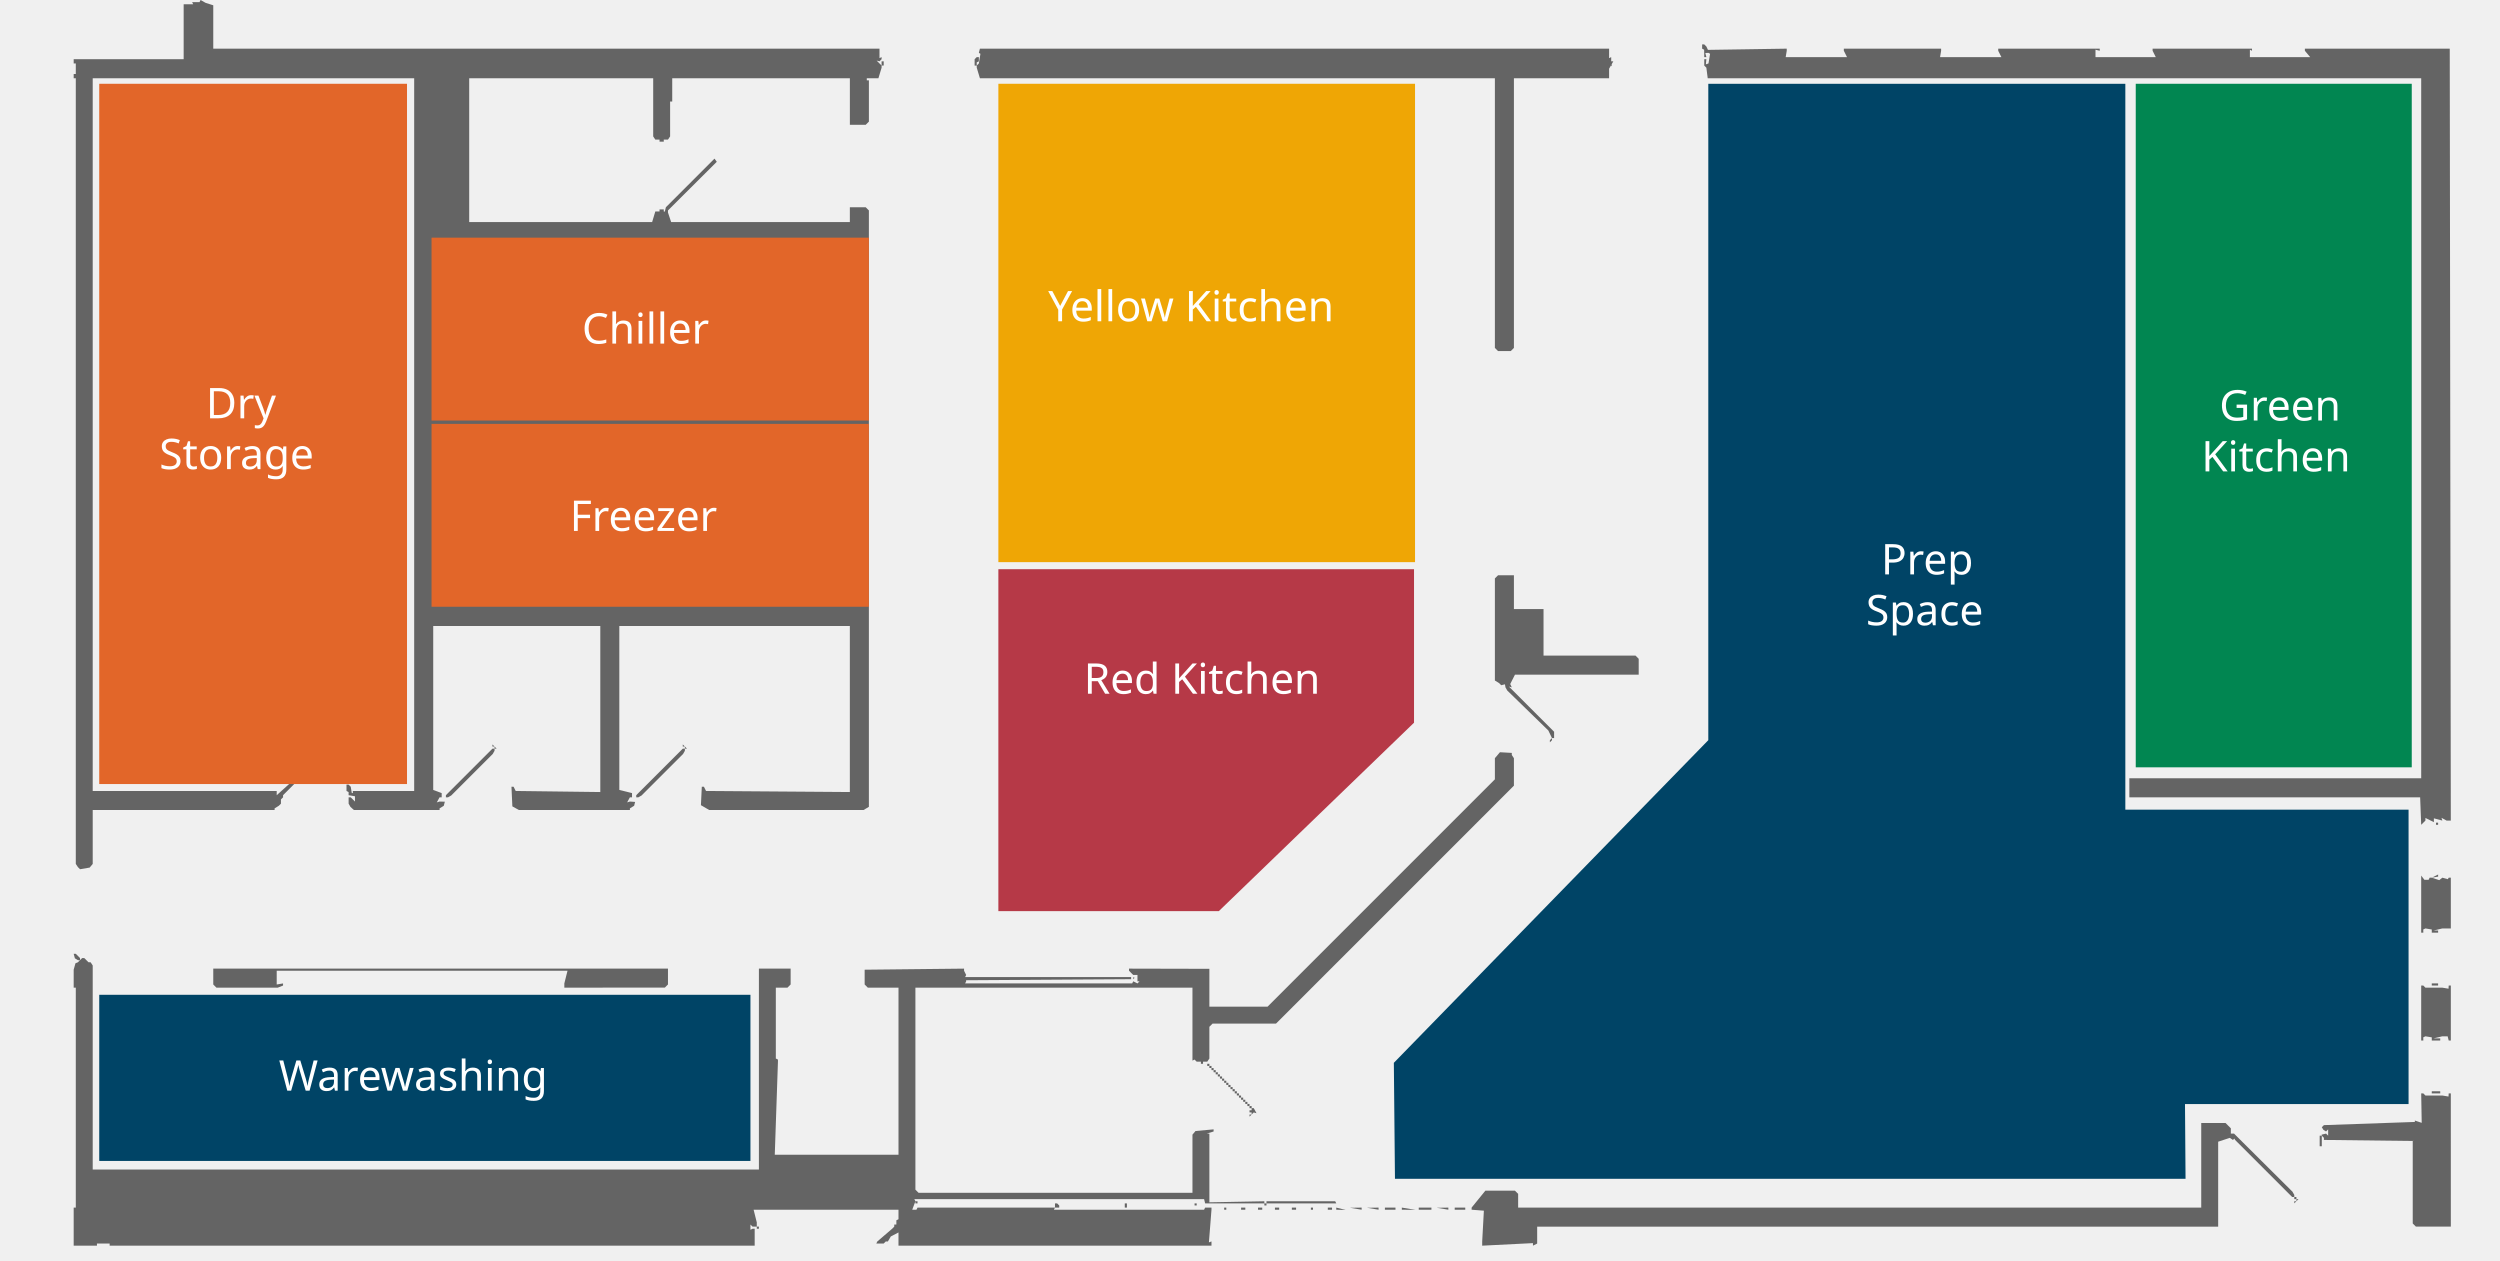
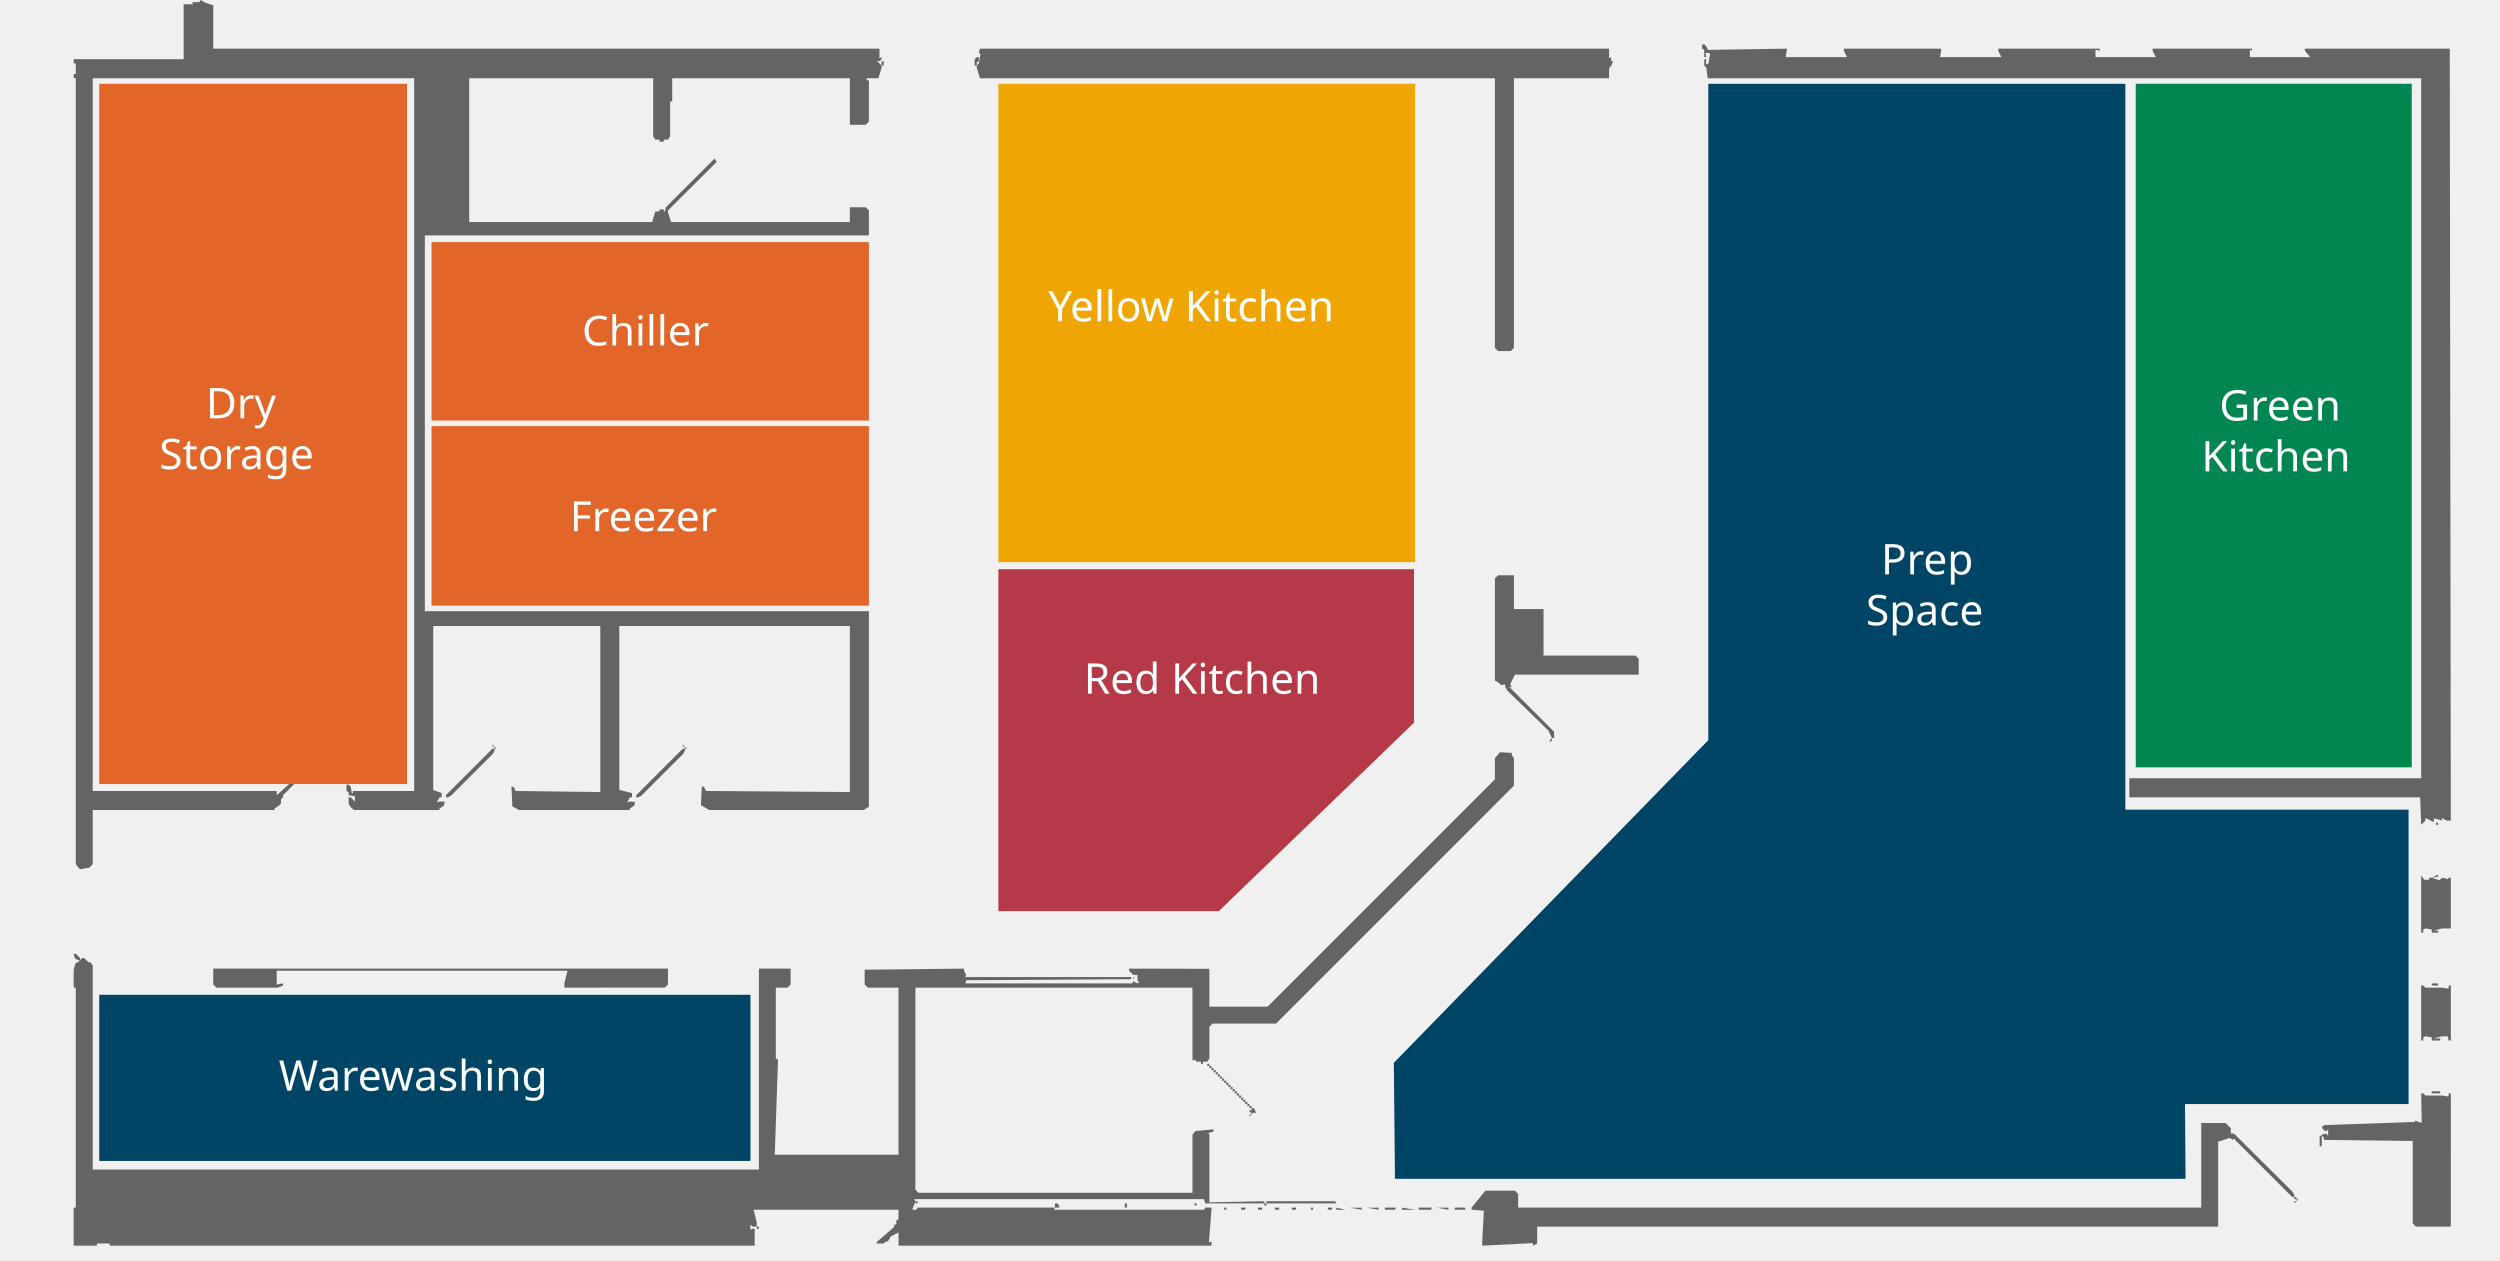
<svg xmlns="http://www.w3.org/2000/svg" version="1.1" id="Main" x="0px" y="0px" width="1121px" height="565.066px" viewBox="0 157.434 1121 565.066" enable-background="new 0 157.434 1121 565.066" xml:space="preserve">
-   <g id="environment">
-     <g id="Exterior">
-       <g id="surface59">
-         <path fill="#646464" d="M34.938,546.246l0.949,0.949l4.316-0.738l1.371-1.633V520.64h81.555v-0.723l1.898-1.172l0.949-0.949     v-1.896l0.945-0.945v-0.949l6.641-6.641l0.949-0.945v-0.949h0.945v-0.948h0.949v-0.948h0.949v-0.945h-0.949v0.945h-0.949v0.948     h-0.945v0.948h-0.949l-9.484,8.53v-1.895H41.574V192.527h144.145v319.58h-27.5v0.947h-0.477l-0.473-2.844l-0.949-0.949h-0.949     v2.846l0.938,0.477l0.012,1.422l2.848,0.474v2.37l-0.949-0.947l-0.949-0.945h-0.949v2.844l0.824,1.438l1.547,1.404h38.406v-0.723     l1.898-1.172l0.469-1.836l-2.367-0.063l-1.238,0.375l1.238-2.27h0.949v-1.898l-3.793-1.422v-73.496h74.918v74.445l-37.934-0.479     l-0.949-1.895h-0.949l0.398,8.797l2.922,1.633h49.785v-0.723l1.898-1.172l0.441-1.73l-2.34-0.168l-1.238,0.375l1.238-2.27h0.949     v-1.898l-5.691-1.422v-73.496H381.07v74.445l-64.484-0.479l-0.949-1.895h-0.949l-0.395,8.27l3.715,2.16h69.229l2.371-1.422     v-267.42l-1.424-1.426h-7.111v6.641h-80.133l-1.422-4.27v-0.945l21.887-21.809l-1.023-1.426l-0.949-0.949l0.949,0.949     l-0.949,0.949l-0.947,0.945l-0.945,0.949l-1.898,1.898l-0.948,0.945l-0.944,0.949l-1.898,1.898l-0.948,0.945l-0.944,0.949     l-2.849,2.848l-0.948,0.945l-0.945,0.949l-1.898,1.898l-0.949,0.945l-0.945,0.949l-1.898,1.898l-0.949,0.945l-0.469,1.965     l-0.477-0.066v-0.949h-1.898v0.949h-1.898l-1.422,4.742h-82.027v-64.484h82.504V218.6l0.945,1.422h1.898v0.949h1.898v-0.949     h1.895l0.949-1.422v-15.648h0.949v-10.43h79.656v20.863h7.112l1.423-1.426v-18.492h-0.949v-0.945h5.215l1.426-4.742v-0.949h0.945     v-1.898h-0.945v1.898l-0.949-0.949l-1.283-1.281l1.283,0.332l0.949-0.945v-0.949l-0.949,0.473v-4.266H95.629v-19.441     l-3.449-1.098l-2.238-1.273l-0.477,0.957l-3.32-0.008l0.477,0.949h-4.27v24.656H33.039v1.895h0.949v4.742h-0.949v1.898h0.949     V544.82L34.938,546.246z M33.039,585.125l0.535,2.004l1.363,0.844h0.949l-0.949,0.945l-1.098,0.453l-0.801,2.867v8.063h0.949     v98.621h-0.949v17.07h10.434v-0.949h5.691v0.949h289.234v-7.586h-0.949l-0.949,0.473v-2.367l0.949,0.945h1.895v0.949h0.949     v-0.949h-0.949v-1.895l-1.422-5.691h64.961v4.27l-0.949,0.475v1.896h-0.947v0.945l-0.949,0.949l-6.637,5.689l-0.475,0.953     l3.316-0.008l0.949-0.945h0.947l1.293-2.223l3.449-1.809v5.93l140.349-0.004v-1.896l-1.155,0.426l1.155-14.65v-0.949h-2.845     l-0.473,0.949H472.58l0.477-0.949h1.896v-0.945l-0.949-0.947h-0.945v1.895h-61.641l-0.477,0.949h-1.896l1.422-3.793v0.949h0.949     v-0.949h-0.949l-0.477-0.949h129.922l0.473,1.898h26.551v0.947h0.949v-0.947h31.297l-0.477-0.949h-30.82v0.949h-0.949v-0.949     l-24.65,0.473v-30.814h-1.16l3.055-0.949v-0.949l-8.107,0.738l-1.375,1.633v26.078H411.891l-1.422-1.422v-90.563h124.229v32.716     l0.947-0.474l0.949,0.945h1.896v0.949h0.947v-0.949h1.898l0.949-1.422v-14.225l1.422-1.422h28.449L678.84,509.734v-12.328     l-0.949-1.422v-0.949l-5.322-0.301l-2.264,2.672v9.482L568.363,608.832h-26.078v-16.98l-36.039-0.086v0.945l1.896,1.898h1.896     v2.844h0.949l-0.949,0.949l-1.896-0.949l-0.473,0.949h-74.918l0.473-0.949l-0.064-0.479l74.035-0.469v-0.949h-74.441l0.473-0.947     l-0.943-1.898v-0.945l-44.574,0.484v6.625l1.426,1.426h13.75v74.914h-55.477l1.422-41.727v-0.945l-0.949-0.477V600.3h5.215     l1.426-1.426v-7.109h-14.227v90.091H41.574v-91.513l-0.945-1.426H39.68l-0.949-0.945l-0.949-0.948h-0.945l-0.949,0.948v-0.948     l-1.898-1.897L33.039,585.125L33.039,585.125z M37.781,545.297l-0.473-0.949h-1.422l0.949,0.949l-0.477,0.949h2.371     L37.781,545.297z M37.781,589.867l-0.613-0.613l-0.332,0.613l-0.477,0.949h2.371L37.781,589.867z M39.68,192.527v-1.898h-3.793     v1.898H39.68z M83.301,190.629v-4.742h-0.949v4.742H83.301z M88.992,160.285v-0.949h-0.949v0.949H88.992z M126.922,599.352     v-0.947l-2.844,0.473v-6.164h130.395l-1.426,5.691v1.896l45.074-0.031l1.395-1.395v-7.109H95.629v7.109l1.422,1.426h27.504     L126.922,599.352z M125.027,515.898h0.949l-0.949-0.945h-0.949l-0.656,0.371l0.656,1.521L125.027,515.898z M199.945,514.004     v0.949h0.945l1.441-0.824l18.602-18.602l0.82-1.438v-0.949h0.949l-1.898-1.896v0.949h0.949v0.947h-0.949l-0.945,0.949     l-0.949,0.945l-1.898,1.896l-0.945,0.949l-0.949,0.945l-2.848,2.848l-0.945,0.949l-0.949,0.945l-1.898,1.896l-0.945,0.949     l-0.949,0.945l-1.898,1.896l-0.945,0.949l-0.949,0.945l-1.898,1.896L199.945,514.004z M202.789,192.527h-8.535v64.484h8.535     V192.527z M231.238,512.105l-0.949,0.947L231.238,512.105z M231.238,514.953l-0.949,0.473v1.586L231.238,514.953z      M231.238,514.953l0.949-0.949L231.238,514.953z M285.293,514.004v0.949h0.945l1.441-0.824l18.602-18.602l0.818-1.438v-0.949     h0.949l-1.896-1.896v0.949h0.947v0.947h-0.947l-0.945,0.949l-0.949,0.945l-1.898,1.896l-0.945,0.949l-0.949,0.945l-1.898,1.896     l-0.945,0.949l-0.949,0.949l-0.949,0.945l-1.898,1.896l-0.945,0.949l-0.949,0.945l-1.898,1.896l-0.945,0.949l-0.949,0.945     l-1.898,1.896L285.293,514.004z M297.621,220.027v-0.949l1.281-1.281l-3.18,1.281v0.949H297.621z M297.621,253.219v-0.949h-1.898     v0.949l-0.375,1.238L297.621,253.219z M316.586,512.105l-0.949,0.947L316.586,512.105z M316.586,514.953l-0.949-0.479v2.535     L316.586,514.953z M316.586,514.953l0.949-0.949L316.586,514.953z M387.707,265.547H194.254v81.555h193.453V265.547z      M387.707,348.047H194.254v81.555h193.453V348.047z M402.883,683.75H41.574v15.172h361.309V683.75z M405.727,625.902v-3.793     h-0.947v3.793H405.727z M407.625,634.598v-1.107h-2.848v2.055L407.625,634.598z M431.332,594.609l-0.949-0.949v4.742l0.949-0.949     l0.949-0.945l-0.457-1.77L431.332,594.609z M437.02,183.992v2.844h0.949v0.949l1.422,4.742h230.914v120.906l1.422,1.426h5.691     l1.422-1.426V192.527h42.676v-4.27l1.896-3.32h-0.949v-1.895l-0.945,0.473v-4.266H439.391l-0.473,1.895l0.711,0.41l-0.711,4.332     l-0.949,0.949l-0.008-1.422l0.957-0.477v-1.895h-0.949L437.02,183.992z M504.352,697.027v1.895h0.949v-1.895H504.352z      M508.145,595.559v0.949l0.613-0.613L508.145,595.559z M510.988,594.609l-0.613-0.613l-0.336,0.613H510.988v2.844l1.215,0.395     L510.988,594.609z M535.645,697.027v0.947h0.949v-0.947H535.645z M539.438,631.594l-0.473-0.949h-1.422l0.945,0.949v1.896h0.947     L539.438,631.594L539.438,631.594z M539.438,665.734l-0.473-0.949h-1.59L539.438,665.734l0.949,0.943L539.438,665.734z      M541.336,634.438v0.949h0.949v0.949h0.945v0.949h0.947v0.943h0.949v0.949h0.949v0.949h0.943v0.949h0.949v0.943h0.949v0.949     h0.949v0.949h0.943v0.949h0.949v0.943h0.949v0.949h0.949v0.949h0.947v0.948h0.945v0.944h0.949v0.949h0.948v0.949h0.948v0.948     h0.945v0.948h0.949v0.945h0.947v0.948h-0.947v0.948h0.947v0.949h-0.947v0.945l0.947-0.945l0.949-0.949l1.238,0.371l-1.238-2.27     h-0.949V653.4h-0.947v-0.949h-0.949v-0.948h-0.945v-0.949h-0.948v-0.948H556.5v-0.945h-0.949v-0.948h-0.945v-0.949h-0.947v-0.948     h-0.949v-0.945h-0.949v-0.948h-0.949v-0.948h-0.943v-0.949h-0.949v-0.944h-0.949v-0.949h-0.949v-0.948h-0.943v-0.949h-0.949     v-0.944h-0.949v-0.948h-0.947v-0.949h-0.945v-0.949L541.336,634.438L541.336,634.438z M548.922,698.922v0.949h0.949v-0.949     H548.922z M556.508,698.922v0.949h1.898v-0.949H556.508z M562.199,656.25l-0.949-0.949v0.949H562.199z M564.094,698.922v0.949     h1.898v-0.949H564.094z M571.68,698.922v0.949h1.898v-0.949H571.68z M579.266,698.922v0.949h1.898v-0.949H579.266z      M587.801,698.922v0.949h0.949v-0.949H587.801z M595.387,698.922v0.949h1.898v-0.949H595.387z M599.184,698.922v0.949     l4.256,0.109L599.184,698.922z M610.563,699.871v-0.949L605.34,699L610.563,699.871z M618.148,699.871v-0.949L612.926,699     L618.148,699.871z M620.992,698.922v0.949h4.742v-0.949H620.992z M628.578,698.922v0.949l6.16,0.074L628.578,698.922z      M641.855,699.871v-0.949h-5.691v0.949H641.855z M649.441,699.871v-0.949L644.219,699L649.441,699.871z M652.289,698.922v0.949     h4.738v-0.949H652.289z M659.875,698.922v0.949l5.492,0.434l-0.75,13.793v1.896l22.758-1.143v1.143l1.895-0.949v-7.586h305.359     v-38.09l5.215-1.719l1.422,0.93l0.613-0.613l0.336,0.613l0.945,0.949l0.949,0.943l6.641,6.643l0.945,0.947l0.947,0.945     l1.898,1.898l0.945,0.949l0.947,0.943l10.436,10.436l0.943,0.947h0.949v0.945h0.949v0.949h-0.949v0.949l1.898-1.898h-0.949     v-0.945h-0.949v-0.947l-0.818-1.441l-26.207-26.059h-1.424v-2.371l-2.369-2.371h-10.906v37.93h-306.3v-6.164l-1.428-1.422     h-13.271L659.875,698.922z M672.203,463.742l0.945,0.949l1.676-0.418l0.223,1.365l0.82,1.438l18.414,17.918l1.629,3.402     l-0.949,0.947v0.949l0.949-0.949v-0.947h0.949v-2.846l-6.643-6.641l-0.947-0.945l-0.945-0.949l-1.898-1.896l-0.947-0.945     l-0.945-0.949l-7.922-7.922l1.279,0.336l-0.711-1.486l2.135-4.203h55.477v-7.113l-1.422-1.422h-41.25v-20.863H678.84V415.38     h-7.113l-1.422,1.422v45.771L672.203,463.742z M675.047,462.793l-0.613-0.613l-0.336,0.613l1.285,1.285L675.047,462.793z      M675.996,495.984h-2.848v0.947h2.848V495.984z M675.996,696.078h-5.691v2.844h5.691V696.078z M722.461,184.938h-0.945     l-1.283,1.285l1.283-0.336l1.281,1.285L722.461,184.938z M763.238,177.352v1.898l0.895,0.469l0.055,3.324h0.949l-0.473-1.852     l1.422-0.047l0.711,0.41l-0.711,4.332l-1.18,0.414l0.229-2.309h-0.949v2.844l0.949,0.949l0.604,4.742h319.926v313.891H954.797     v8.535h130.396l0.473,12.328l1.896-1.898v-1.184l3.793,1.895v-1.719l3.793,1.008l-0.375-1.242l2.271,1.242h1.896l-0.473-346.133     h-64.961v0.949l2.371,2.844h-27.027v-3.32l0.949,0.477v-0.949h-44.57v0.949l1.422,2.844h-27.025v-3.32l1.896,0.477v-0.949h-45.52     v0.949l1.422,2.844h-27.5l0.473-2.844v-0.949h-43.621v0.949l1.424,2.844h-27.5l0.473-2.844v-0.949l-35.336,0.547l-0.699-1.496     l-0.949-0.949L763.238,177.352L763.238,177.352z M803.07,184.938l22.758,0.477v-1.078l-22.758-0.344l-2.85,0.945l-1.279,1.285     l1.279-0.336l2.85,0.949l22.758,0.473v-1.074l-22.758-0.348l-1.285-1.281L803.07,184.938z M827.723,184.938l-0.607-0.609     l-0.336,0.609v0.949l1.279,1.285l-0.336-1.285l0.613-0.613L827.723,184.938z M827.723,187.785h-26.551v2.844h26.551V187.785z      M869.449,185.887v-0.949H868.5v0.949H869.449z M872.297,184.938l22.758,0.477v-1.047l-22.758-0.375l-1.516,0.281l1.516,2.563     l22.758,0.473v-1.047l-22.758-0.375l-1.285-1.281L872.297,184.938z M896.953,184.938l-0.949-0.945v2.844l0.949-0.949l0.609-0.613     L896.953,184.938z M896.953,187.785h-26.555v2.844h26.555V187.785z M940.574,184.938l-0.949-0.945v2.844l0.949-0.949h0.949     v-0.949L940.574,184.938L940.574,184.938z M941.523,184.938l22.758-0.473v-0.949L941.523,184.938z M941.523,185.887l-0.479,0.949     h23.234v-0.543L941.523,185.887z M966.18,183.992h-0.947v2.844h0.947V183.992z M966.18,187.785h-26.555v2.844h26.555V187.785z      M999.367,663.836h-0.945v1.898h0.945V663.836z M1009.801,183.992h-0.949v2.844h0.949V183.992z M1033.508,183.992h-22.758v0.945     h22.758V183.992z M1033.508,185.887h-22.758v0.949h22.758V185.887z M1035.406,183.992h-0.949v2.844h0.949V183.992z      M1035.406,187.785h-26.557v2.844h26.557V187.785z M1040.145,666.68v4.742h0.949v-4.742l0.949,0.949v0.949l39.828,0.473v36.984     l1.422,1.422h15.656l-0.008-59.742h-0.949l-0.082,1.414l-2.762-0.465h-7.588l-0.947-0.949h-0.949l0.229,13.195l-3.072-1.027     v0.633l-40.777,1.422l-0.949,0.949l0.729,1.172l1.172,0.729l0.943-0.949v2.844l-0.943-0.943l-1.98,0.465l0.082,0.479     L1040.145,666.68L1040.145,666.68z M1085.664,550.039v25.604h0.949l-0.023-1.426l0.973-0.473l2.846,0.473v1.426h2.844v-0.947     h-2.117l4.018-0.949h3.793v-22.758h-0.949l-0.391,0.68l-2.453-0.68l-1.396,1.107l-3.348-1.107l2.844-0.479v-0.943l-2.844,1.422     h-0.949l-0.473,0.943h-1.898L1085.664,550.039z M1085.664,599.352v24.656h0.949l-0.023-1.426l0.973-0.473l2.846,0.477v1.422     h3.793v-0.949h-3.066l4.018-0.947l2.369,0.004l0.475,1.895h0.949v-24.654h-0.949l-0.078,1.412l-2.766-0.465h-7.588l-0.947-0.947     h-0.951v-0.004H1085.664z M1093.25,598.402h-2.844v0.947h2.844V598.402z M1094.199,646.766h-3.793v0.949h3.793V646.766z      M1093.25,526.332h-0.945v0.949h0.945V526.332z M1097.043,192.527v-1.898h-9.48v1.898H1097.043z" />
-       </g>
-     </g>
+   <g>
+     <rect x="571.68" y="698.922" fill="#646464" width="1.898" height="0.949" />
+     <rect x="587.801" y="698.922" fill="#646464" width="0.949" height="0.949" />
+     <rect x="595.387" y="698.922" fill="#646464" width="1.898" height="0.949" />
+     <polygon fill="#646464" points="307.1,494.089 307.1,493.14 306.152,493.14 305.207,494.089 304.258,495.034 302.36,496.931    301.415,497.88 300.466,498.825 298.568,500.722 297.623,501.671 296.674,502.62 295.725,503.565 293.827,505.462 292.882,506.411    291.933,507.356 290.035,509.253 289.09,510.202 288.141,511.147 286.243,513.044 285.293,514.004 285.293,514.953    286.238,514.953 287.679,514.129 306.281,495.527  " />
+     <rect x="566.936" y="697.027" fill="#646464" width="0.949" height="0.947" />
+     <rect x="564.094" y="698.922" fill="#646464" width="1.898" height="0.949" />
+     <rect x="548.922" y="698.922" fill="#646464" width="0.949" height="0.949" />
+     <rect x="556.508" y="698.922" fill="#646464" width="1.898" height="0.949" />
+     <polygon fill="#646464" points="508.145,596.508 508.758,595.895 508.145,595.559  " />
+     <rect x="410.467" y="696.078" fill="#646464" width="0.949" height="0.949" />
+     <polygon fill="#646464" points="567.885,696.078 567.885,697.027 599.182,697.027 598.705,696.078  " />
+     <rect x="504.352" y="697.027" fill="#646464" width="0.949" height="1.895" />
+     <polygon fill="#646464" points="542.285,696.551 542.285,665.736 541.125,665.736 544.18,664.787 544.18,663.838 536.072,664.576    534.697,666.209 534.697,692.287 411.891,692.287 410.469,690.865 410.469,600.302 534.697,600.302 534.697,633.018    535.645,632.544 536.594,633.489 538.488,633.489 538.488,633.49 538.49,633.49 538.49,634.438 539.438,634.438 539.438,633.489    541.336,633.489 542.285,632.067 542.285,617.843 543.707,616.421 572.156,616.421 678.84,509.734 678.84,497.406 677.891,495.984    677.891,495.035 672.568,494.734 670.305,497.406 670.305,506.889 568.363,608.832 542.285,608.832 542.285,591.852    506.246,591.766 506.246,592.711 508.143,594.609 510.039,594.609 510.039,597.453 510.988,597.453 510.039,598.402    508.143,597.453 507.67,598.402 432.752,598.402 433.225,597.453 433.16,596.975 507.195,596.506 507.195,595.557 432.754,595.557    433.227,594.609 432.283,592.711 432.283,591.766 387.709,592.25 387.709,598.875 389.135,600.301 402.885,600.301    402.885,675.215 347.408,675.215 348.83,633.488 348.83,632.543 347.881,632.066 347.881,600.3 353.096,600.3 354.521,598.874    354.521,591.765 340.295,591.765 340.295,681.855 41.574,681.855 41.574,590.343 40.629,588.917 39.68,588.917 38.731,587.972    37.782,587.023 36.837,587.023 35.888,587.972 35.888,587.023 33.99,585.126 33.039,585.126 33.574,587.129 34.937,587.973    35.886,587.973 34.937,588.918 33.839,589.371 33.038,592.238 33.038,600.301 33.987,600.301 33.987,698.922 33.038,698.922    33.038,715.992 43.472,715.992 43.472,715.043 49.163,715.043 49.163,715.992 338.397,715.992 338.397,708.406 337.448,708.406    336.499,708.879 336.499,706.512 337.448,707.457 339.343,707.457 339.343,705.563 337.921,699.871 402.882,699.871    402.882,704.141 401.933,704.615 401.933,706.512 400.985,706.512 400.985,707.457 400.036,708.406 393.399,714.096    392.925,715.049 396.241,715.041 397.19,714.096 398.138,714.096 399.431,711.873 402.88,710.064 402.88,715.994 543.229,715.99    543.229,714.094 542.073,714.52 543.229,699.869 543.229,698.92 540.384,698.92 539.911,699.869 472.58,699.869 473.056,698.922    411.418,698.922 410.941,699.871 409.045,699.871 410.467,696.078 409.99,695.129 539.912,695.129 540.385,697.027    566.936,697.027 566.936,696.078  " />
+     <rect x="535.645" y="697.027" fill="#646464" width="0.949" height="0.947" />
+     <polygon fill="#646464" points="474.953,697.975 474.004,697.027 473.059,697.027 473.059,698.92 474.953,698.92  " />
+     <rect x="473.056" y="698.92" fill="#646464" width="0.002" height="0.002" />
+     <rect x="339.343" y="707.457" fill="#646464" width="0.949" height="0.949" />
+     <polygon fill="#646464" points="33.039,585.126 33.039,585.126 33.039,585.125  " />
+     <polygon fill="#646464" points="306.152,491.243 306.152,492.192 307.1,492.192 307.1,493.14 308.049,493.14  " />
+     <polygon fill="#646464" points="1098.945,550.988 1097.996,550.988 1097.605,551.668 1095.152,550.988 1093.756,552.096    1090.408,550.988 1089.459,550.988 1088.986,551.932 1087.088,551.932 1085.664,550.039 1085.664,575.643 1086.613,575.643    1086.59,574.217 1087.563,573.744 1090.408,574.217 1090.408,575.643 1093.252,575.643 1093.252,574.695 1091.135,574.695    1095.152,573.746 1098.945,573.746  " />
+     <polygon fill="#646464" points="764.188,183.043 765.137,183.043 764.664,181.191 766.086,181.144 766.797,181.554    766.086,185.886 764.906,186.3 765.135,183.991 764.186,183.991 764.186,186.835 765.135,187.784 765.738,192.526    1085.664,192.526 1085.664,506.417 954.797,506.417 954.797,514.952 1085.193,514.952 1085.666,527.28 1087.563,525.382    1087.563,524.198 1091.355,526.093 1091.355,524.374 1095.148,525.382 1094.773,524.14 1097.045,525.382 1098.941,525.382    1098.469,179.249 1033.508,179.249 1033.508,180.198 1035.879,183.042 1008.852,183.042 1008.852,179.722 1009.801,180.199    1009.801,179.25 965.23,179.25 965.23,180.199 966.652,183.043 939.627,183.043 939.627,179.723 941.523,180.2 941.523,179.251    896.004,179.251 896.004,180.2 897.426,183.044 869.926,183.044 870.398,180.2 870.398,179.251 826.777,179.251 826.777,180.2    828.201,183.044 800.701,183.044 801.174,180.2 801.174,179.251 765.838,179.798 765.139,178.302 764.189,177.353 763.238,177.352    763.238,179.25 764.133,179.719  " />
+     <rect x="1092.305" y="526.332" fill="#646464" width="0.945" height="0.949" />
+     <polygon fill="#646464" points="694.961,490.294 695.91,489.345 695.91,488.397 694.961,489.345  " />
+     <rect x="1090.406" y="598.402" fill="#646464" width="2.844" height="0.947" />
+     <polygon fill="#646464" points="1093.252,549.566 1090.408,550.988 1093.252,550.51  " />
+     <rect x="1090.406" y="646.766" fill="#646464" width="3.793" height="0.949" />
+     <polygon fill="#646464" points="1097.521,622.115 1097.996,624.01 1098.945,624.01 1098.945,599.355 1097.996,599.355    1097.918,600.768 1095.152,600.303 1087.564,600.303 1086.617,599.355 1085.666,599.355 1085.666,599.352 1085.664,599.352    1085.664,624.008 1086.613,624.008 1086.59,622.582 1087.563,622.109 1090.408,622.586 1090.408,624.008 1094.201,624.008    1094.201,623.059 1091.135,623.059 1095.152,622.111  " />
+     <polygon fill="#646464" points="692.119,430.552 678.84,430.552 678.84,415.38 671.727,415.38 670.305,416.802 670.305,462.573    672.203,463.742 673.148,464.691 674.824,464.273 675.047,465.639 675.867,467.077 694.281,484.995 695.91,488.397    696.859,488.397 696.859,485.552 690.217,478.911 689.27,477.966 688.324,477.017 686.426,475.12 685.479,474.175 684.533,473.226    676.611,465.304 677.891,465.64 677.18,464.153 679.314,459.95 734.791,459.95 734.791,452.837 733.369,451.415 692.119,451.415     " />
+     <polygon fill="#646464" points="437.969,187.785 439.391,192.527 670.305,192.527 670.305,313.433 671.727,314.859    677.418,314.859 678.84,313.433 678.84,192.527 721.516,192.527 721.516,188.257 722.376,186.75 722.797,187.172 722.659,186.255    723.412,184.937 722.463,184.937 722.463,183.042 721.518,183.515 721.518,179.249 439.391,179.249 438.918,181.144    439.629,181.554 438.918,185.886 437.969,186.835 437.961,185.413 438.918,184.936 438.918,183.041 437.969,183.041    437.02,183.992 437.02,186.836 437.969,186.836  " />
+     <polygon fill="#646464" points="253.047,600.301 298.121,600.27 299.516,598.875 299.516,591.766 95.629,591.766 95.629,598.875    97.051,600.301 124.555,600.301 126.922,599.352 126.922,598.404 124.078,598.877 124.078,592.713 254.473,592.713    253.047,598.404  " />
+     <polygon fill="#646464" points="33.988,544.82 34.938,546.246 35.887,547.195 40.203,546.457 41.574,544.824 41.574,520.64    123.129,520.64 123.129,519.917 125.027,518.745 125.976,517.796 125.976,515.899 126.921,514.954 126.921,514.005    133.562,507.364 134.511,506.419 134.511,505.47 133.562,505.47 124.078,514 124.078,512.105 41.574,512.105 41.574,192.527    185.719,192.527 185.719,512.106 158.219,512.106 158.219,513.054 157.742,513.054 157.269,510.21 156.32,509.261 155.371,509.261    155.371,512.106 156.309,512.583 156.321,514.005 159.169,514.479 159.169,516.849 158.22,515.901 157.271,514.956    156.322,514.956 156.322,517.8 157.146,519.238 158.693,520.643 197.099,520.643 197.099,519.92 198.997,518.748 199.466,516.912    197.099,516.849 195.861,517.224 197.099,514.954 198.048,514.954 198.048,513.056 194.255,511.634 194.255,438.138    269.173,438.138 269.173,512.583 231.239,512.104 230.29,510.21 229.341,510.21 229.739,519.007 232.661,520.64 282.446,520.64    282.446,519.917 284.344,518.745 284.785,517.015 282.445,516.847 281.207,517.222 282.445,514.952 283.394,514.952    283.394,513.054 277.703,511.632 277.703,438.136 381.07,438.136 381.07,512.581 316.586,512.103 315.637,510.208 314.688,510.208    314.293,518.478 318.008,520.638 387.236,520.638 389.607,519.216 389.607,431.5 190.5,431.5 190.5,263 389.607,263    389.607,251.796 388.184,250.37 381.072,250.37 381.072,257.011 300.939,257.011 299.517,252.741 299.517,251.796 321.404,229.987    320.381,228.561 319.432,229.51 318.484,230.455 317.539,231.404 315.641,233.302 314.692,234.247 313.748,235.196 311.85,237.094    310.901,238.039 309.957,238.988 307.108,241.836 306.16,242.781 305.215,243.73 303.317,245.628 302.368,246.573 301.423,247.522    299.525,249.42 298.576,250.365 298.107,252.33 297.63,252.264 297.63,251.315 295.732,251.315 295.732,252.264 293.834,252.264    292.412,257.006 210.385,257.006 210.385,192.522 292.889,192.522 292.889,218.6 293.834,220.022 295.722,220.022 295.722,220.027    295.732,220.027 295.732,220.971 297.63,220.971 297.63,220.022 299.525,220.022 300.474,218.6 300.474,202.952 301.423,202.952    301.423,192.522 381.079,192.522 381.079,213.385 388.191,213.385 389.614,211.959 389.614,193.467 388.665,193.467    388.665,192.522 393.88,192.522 395.306,187.78 395.306,186.831 394.356,185.882 393.073,184.601 394.356,184.933 395.306,183.988    395.306,183.039 394.356,183.512 394.356,179.246 95.629,179.246 95.629,159.805 92.18,158.707 89.942,157.434 89.465,158.391    86.145,158.383 86.622,159.332 82.352,159.332 82.352,183.988 33.039,183.988 33.039,185.883 33.988,185.883 33.988,190.625    33.039,190.625 33.039,192.523 33.988,192.523  " />
+     <polygon fill="#646464" points="222.702,493.14 220.804,491.243 220.804,492.192 221.753,492.192 221.753,493.14  " />
+     <polygon fill="#646464" points="219.859,494.089 218.91,495.034 217.012,496.931 216.067,497.88 215.118,498.825 212.27,501.673    211.325,502.622 210.376,503.567 208.478,505.464 207.533,506.413 206.584,507.358 204.686,509.255 203.741,510.204    202.792,511.149 200.894,513.046 199.945,514.004 199.945,514.953 200.89,514.953 202.331,514.129 220.933,495.527    221.753,494.089 221.753,493.14 220.804,493.14  " />
+     <rect x="134.511" y="504.521" fill="#646464" width="0.945" height="0.948" />
+     <rect x="395.306" y="184.933" fill="#646464" width="0.945" height="1.898" />
+     <rect x="136.405" y="502.628" fill="#646464" width="0.949" height="0.945" />
+     <rect x="135.456" y="503.573" fill="#646464" width="0.949" height="0.948" />
+     <rect x="579.266" y="698.922" fill="#646464" width="1.898" height="0.949" />
+     <polygon fill="#646464" points="618.148,699.871 618.148,698.922 612.926,699  " />
+     <polygon fill="#646464" points="628.578,699.871 634.738,699.945 628.578,698.922  " />
+     <rect x="620.992" y="698.922" fill="#646464" width="4.742" height="0.949" />
+     <rect x="636.164" y="698.922" fill="#646464" width="5.691" height="0.949" />
+     <polygon fill="#646464" points="610.563,699.871 610.563,698.922 605.34,699  " />
+     <rect x="557.448" y="650.554" fill="#646464" width="0.948" height="0.946" />
+     <rect x="558.396" y="651.503" fill="#646464" width="0.945" height="0.945" />
+     <polygon fill="#646464" points="649.441,699.871 649.441,698.922 644.219,699  " />
+     <polygon fill="#646464" points="599.184,699.871 603.439,699.98 599.184,698.922  " />
+     <rect x="559.342" y="652.451" fill="#646464" width="0.949" height="0.945" />
+     <rect x="1040.145" y="666.682" fill="#646464" width="0.949" height="4.74" />
+     <polygon fill="#646464" points="1041.094,666.682 1041.096,666.682 1041.094,666.68  " />
+     <polygon fill="#646464" points="1098.941,647.715 1097.992,647.715 1097.91,649.129 1095.148,648.664 1087.561,648.664    1086.613,647.715 1085.664,647.715 1085.893,660.91 1082.82,659.883 1082.82,660.516 1042.043,661.938 1041.094,662.887    1041.822,664.059 1042.994,664.787 1043.938,663.838 1043.938,666.682 1042.994,665.738 1041.014,666.203 1041.096,666.682    1042.043,667.629 1042.043,668.578 1081.871,669.051 1081.871,706.035 1083.293,707.457 1098.949,707.457  " />
+     <rect x="1028.762" y="694.182" fill="#646464" width="0.949" height="0.945" />
+     <rect x="652.289" y="698.922" fill="#646464" width="4.738" height="0.949" />
+     <polygon fill="#646464" points="1028.762,697.025 1029.711,696.076 1028.762,696.076  " />
+     <polygon fill="#646464" points="1029.711,696.076 1030.66,695.127 1029.711,695.127  " />
+     <polygon fill="#646464" points="1027.943,691.793 1001.736,665.734 1000.313,665.734 1000.313,663.363 997.943,660.992    987.037,660.992 987.037,698.922 680.737,698.922 680.737,692.758 679.31,691.336 666.038,691.336 659.875,698.922    659.875,699.871 665.367,700.305 664.617,714.098 664.617,715.994 687.375,714.852 687.375,715.994 689.27,715.045 689.27,707.459    994.629,707.459 994.629,669.369 999.844,667.65 1001.266,668.58 1001.879,667.967 1002.215,668.58 1003.16,669.529    1004.109,670.473 1010.75,677.115 1011.695,678.063 1012.643,679.008 1014.541,680.906 1015.486,681.855 1016.434,682.799    1026.869,693.234 1027.813,694.182 1028.762,694.182 1028.762,693.234  " />
+     <rect x="554.605" y="647.712" fill="#646464" width="0.945" height="0.945" />
+     <rect x="546.076" y="639.182" fill="#646464" width="0.943" height="0.945" />
+     <rect x="547.969" y="641.079" fill="#646464" width="0.949" height="0.94" />
+     <rect x="545.127" y="638.232" fill="#646464" width="0.949" height="0.945" />
+     <rect x="556.5" y="649.605" fill="#646464" width="0.948" height="0.945" />
+     <rect x="544.178" y="637.288" fill="#646464" width="0.949" height="0.94" />
+     <polygon fill="#646464" points="562.188,654.34 561.238,654.34 561.238,653.4 560.291,653.4 560.291,654.342 561.238,654.342    561.238,655.29 560.291,655.29 560.291,656.238 561.238,656.238 561.238,657.188 562.176,656.25 562.199,656.25 562.188,656.238    563.426,656.609  " />
+     <rect x="542.285" y="635.391" fill="#646464" width="0.945" height="0.945" />
+     <rect x="543.23" y="636.34" fill="#646464" width="0.947" height="0.945" />
+     <rect x="541.336" y="634.439" fill="#646464" width="0.949" height="0.949" />
+     <rect x="547.02" y="640.13" fill="#646464" width="0.949" height="0.946" />
+     <rect x="548.918" y="642.023" fill="#646464" width="0.949" height="0.945" />
+     <rect x="553.658" y="646.763" fill="#646464" width="0.947" height="0.946" />
+     <polygon fill="#646464" points="560.291,658.133 561.238,657.188 560.291,657.188  " />
+     <rect x="555.551" y="648.66" fill="#646464" width="0.949" height="0.941" />
+     <rect x="552.709" y="645.814" fill="#646464" width="0.949" height="0.945" />
+     <rect x="549.867" y="642.973" fill="#646464" width="0.943" height="0.945" />
+     <rect x="550.811" y="643.921" fill="#646464" width="0.949" height="0.946" />
+     <rect x="551.76" y="644.869" fill="#646464" width="0.949" height="0.941" />
  </g>
  <g id="landmarks-prep">
    <polygon id="prep-shape" fill="#004466" points="1080,520.5 1080,652.5 979.75,652.5 980,686 625.5,686 625,634 766,489.333    766,195 953,195 953,520.5  " />
    <text transform="matrix(1 0 0 1 843.4756 415)" fill="#FFFFFF" font-family="'Montserrat-Regular'" font-size="19">Prep</text>
    <text transform="matrix(1 0 0 1 836.7109 437.7998)" fill="#FFFFFF" font-family="'Montserrat-Regular'" font-size="19">Space</text>
  </g>
  <g id="landmarks-drystorage">
    <rect id="dry-shape" x="44.5" y="195" fill="#E26629" width="138" height="314" />
    <text transform="matrix(1 0 0 1 71.4189 367.7998)" fill="#FFFFFF" font-family="'Montserrat-Regular'" font-size="19">Storage</text>
    <text transform="matrix(1 0 0 1 92.3467 345)" fill="#FFFFFF" font-family="'Montserrat-Regular'" font-size="19">Dry</text>
  </g>
  <g id="landmarks-redkitchen">
    <polygon id="red-shape" fill="#B63947" points="546.5,566 447.667,566 447.667,412.666 634.047,412.666 634.047,481.5  " />
    <text transform="matrix(1 0 0 1 486 468.5)" fill="#FFFFFF" font-family="'Montserrat-Regular'" font-size="19">Red Kitchen</text>
  </g>
  <g id="landmarks-greenkitchen">
    <rect id="green-shape" x="957.667" y="195" fill="#018651" width="123.761" height="306.5" />
    <text transform="matrix(1 0 0 1 995.1582 346)" fill="#FFFFFF" font-family="'Montserrat-Regular'" font-size="19">Green</text>
    <text transform="matrix(1 0 0 1 987.1211 368.7998)" fill="#FFFFFF" font-family="'Montserrat-Regular'" font-size="19">Kitchen</text>
  </g>
  <g id="landmarks-yelllowkitchen">
    <rect id="yellow-shape" x="447.667" y="195" fill="#EFA605" width="186.833" height="214.5" />
    <text transform="matrix(1 0 0 1 470 301.5)" fill="#FFFFFF" font-family="'Montserrat-Regular'" font-size="19">Yellow Kitchen</text>
  </g>
  <g id="landmarks-warewashing">
    <rect id="warewashing-shape" x="44.5" y="603.5" fill="#004466" width="292" height="74.5" />
    <text transform="matrix(1 0 0 1 125 646.5)" fill="#FFFFFF" font-family="'Montserrat-Regular'" font-size="19">Warewashing</text>
  </g>
  <g id="landmarks-chiller">
-     <rect id="chiller-shape" x="193.5" y="264" fill="#E26629" width="196.105" height="82" />
-     <text transform="matrix(1 0 0 1 260.9727 311.5)" fill="#FFFFFF" font-family="'Montserrat-Regular'" font-size="19">Chiller</text>
+     <rect id="chiller-shape" x="193.5" y="266" fill="#E26629" width="196.105" height="80" />
+     <text transform="matrix(1.025 0 0 1 260.9727 312.3418)" fill="#FFFFFF" font-family="'Montserrat-Regular'" font-size="18.537">Chiller</text>
  </g>
-   <g id="landmarks-freezer">
-     <rect id="freezer-shape" x="193.5" y="347.5" fill="#E26629" width="196.105" height="82" />
-     <text transform="matrix(1 0 0 1 255.52 395.5)" fill="#FFFFFF" font-family="'Montserrat-Regular'" font-size="19">Freezer</text>
+   <g id="landmarks-freezer_1_">
+     <rect id="freezer-shape" x="193.5" y="348.5" fill="#E26629" width="196.105" height="80.5" />
+     <text transform="matrix(1.0186 0 0 1 255.52 395.6221)" fill="#FFFFFF" font-family="'Montserrat-Regular'" font-size="18.652">Freezer</text>
  </g>
</svg>
